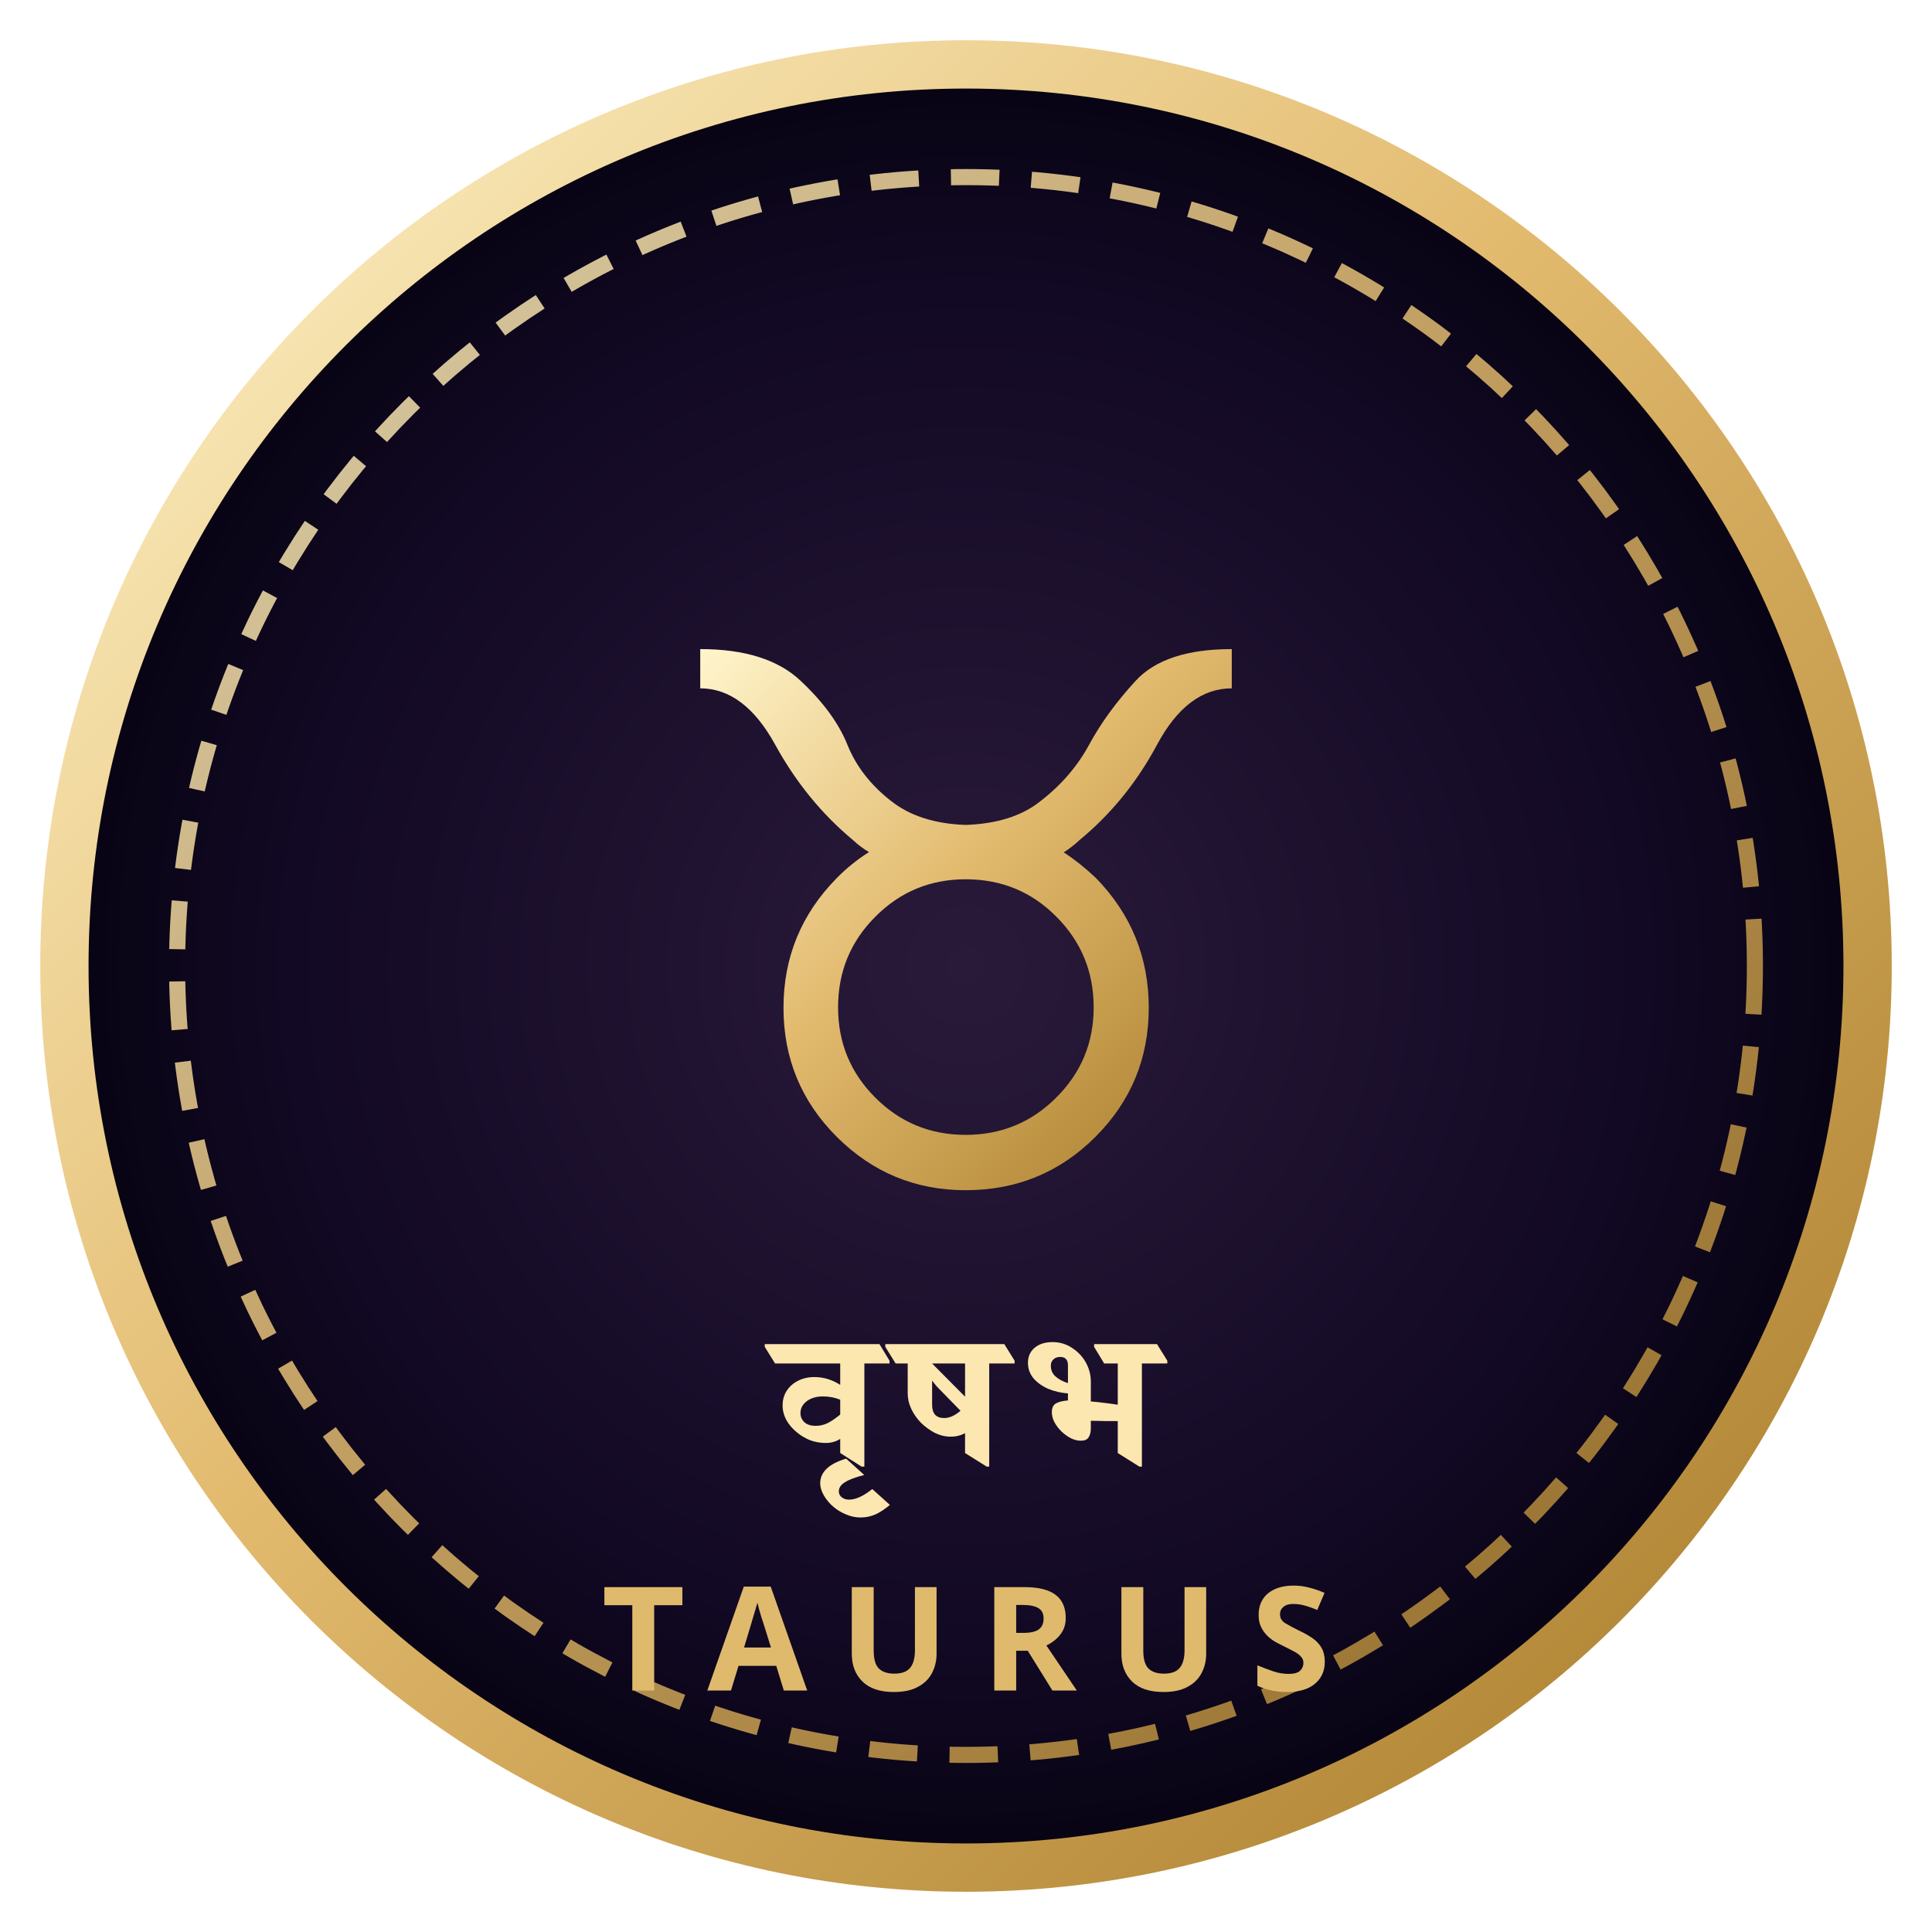
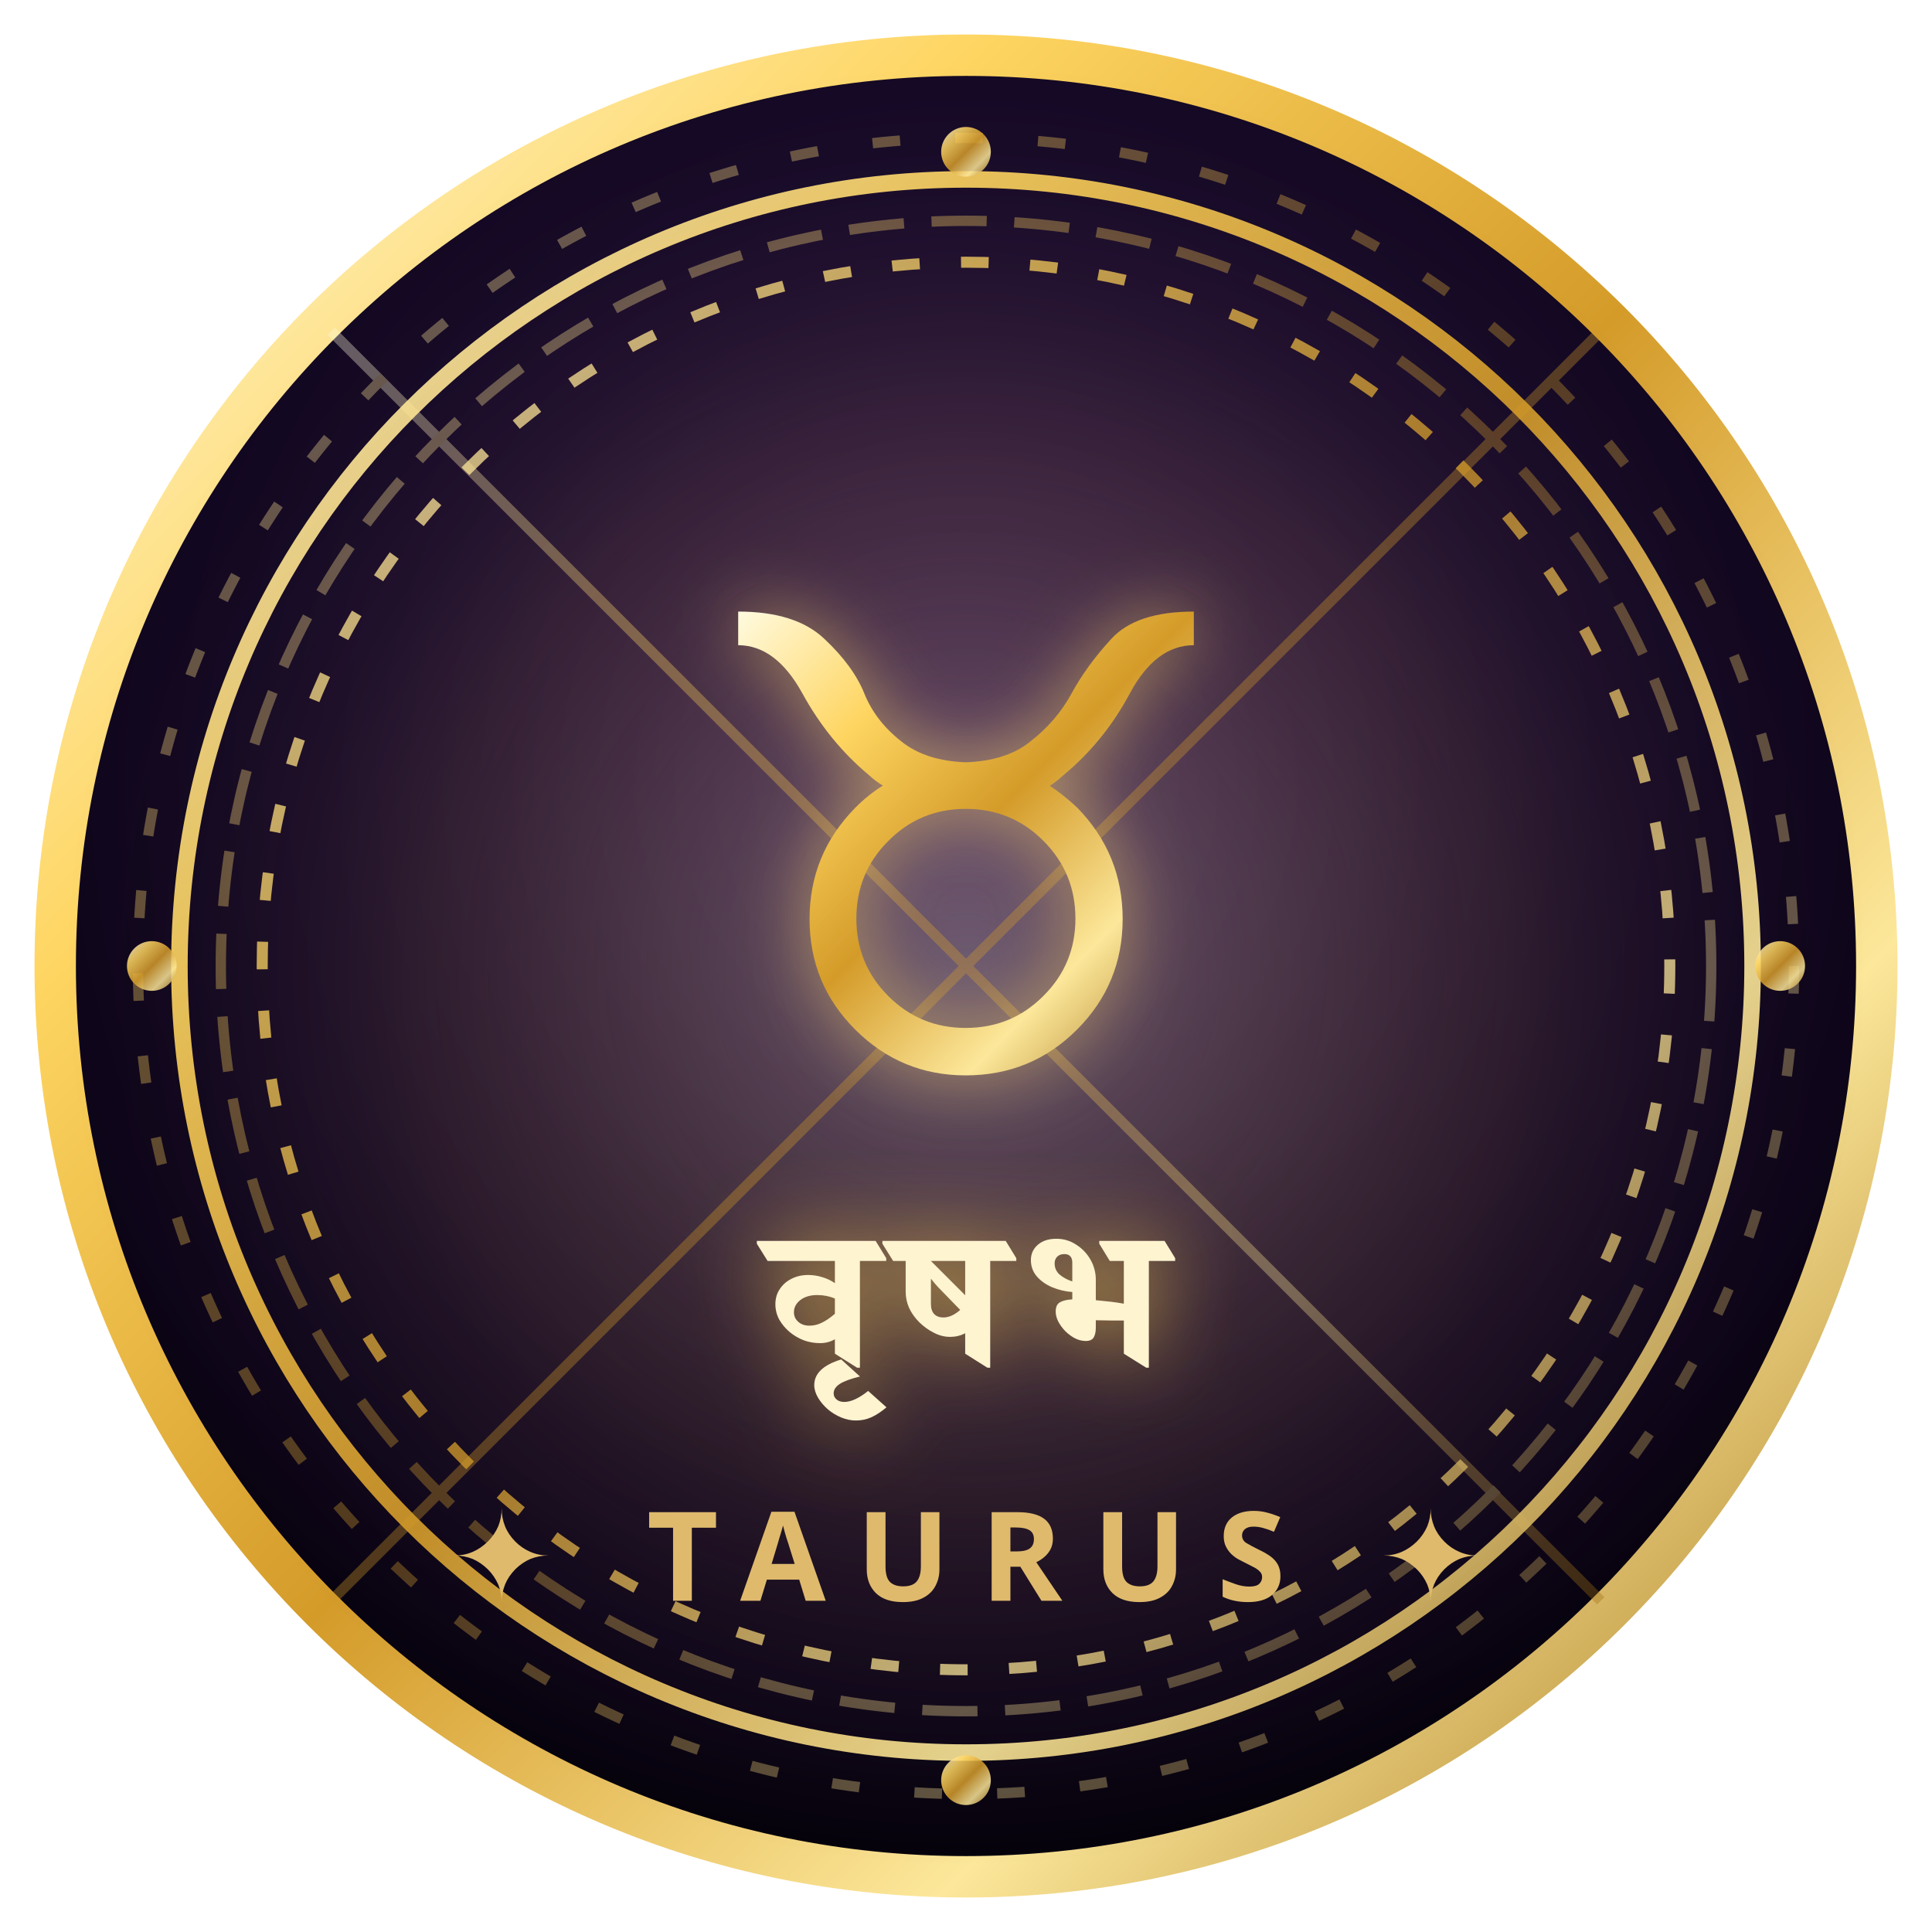
- <svg xmlns="http://www.w3.org/2000/svg" viewBox="0 0 120 120" width="120" height="120">
+ <svg xmlns="http://www.w3.org/2000/svg" viewBox="0 0 140 140" width="140" height="140">
  <defs>
-     <radialGradient id="bg" cx="50%" cy="50%" r="50%">
-       <stop offset="0%" stop-color="#2a1a3a" />
-       <stop offset="75%" stop-color="#120924" />
-       <stop offset="100%" stop-color="#070312" />
+     <radialGradient id="bgGrad_taurus" cx="50%" cy="40%" r="60%">
+       <stop offset="0%" stop-color="#361a4f" />
+       <stop offset="50%" stop-color="#1b0c2e" />
+       <stop offset="85%" stop-color="#0e051a" />
+       <stop offset="100%" stop-color="#05020a" />
    </radialGradient>
-     <linearGradient id="gold" x1="0%" y1="0%" x2="100%" y2="100%">
-       <stop offset="0%" stop-color="#fff5cc" />
-       <stop offset="45%" stop-color="#e2ba6e" />
-       <stop offset="100%" stop-color="#a67a28" />
+     <linearGradient id="gold24k_taurus" x1="0%" y1="0%" x2="100%" y2="100%">
+       <stop offset="0%" stop-color="#fffbe0" />
+       <stop offset="25%" stop-color="#fed561" />
+       <stop offset="50%" stop-color="#d49b29" />
+       <stop offset="75%" stop-color="#fce79a" />
+       <stop offset="100%" stop-color="#9e6d11" />
    </linearGradient>
+     <radialGradient id="goldSheen_taurus" cx="50%" cy="50%" r="50%">
+       <stop offset="0%" stop-color="#fff8d6" stop-opacity="0.3" />
+       <stop offset="60%" stop-color="#e8b84b" stop-opacity="0.1" />
+       <stop offset="100%" stop-color="#000" stop-opacity="0" />
+     </radialGradient>
+     <filter id="goldGlow_taurus" x="-20%" y="-20%" width="140%" height="140%">
+       <feGaussianBlur stdDeviation="2.5" result="blur" />
+       <feFlood flood-color="#f7d070" flood-opacity="0.6" result="glowColor" />
+       <feComposite in="glowColor" in2="blur" operator="in" result="softGlow" />
+       <feMerge>
+         <feMergeNode in="softGlow" />
+         <feMergeNode in="SourceGraphic" />
+       </feMerge>
+     </filter>
  </defs>
-   <circle cx="60" cy="60" r="56" fill="url(#bg)" stroke="url(#gold)" stroke-width="3" />
-   <circle cx="60" cy="60" r="49" fill="none" stroke="url(#gold)" stroke-width="1" stroke-dasharray="3 2" opacity="0.85" />
-   <text x="60" y="58" font-family="'Cinzel', 'Noto Sans', sans-serif" font-size="46" font-weight="900" fill="url(#gold)" text-anchor="middle" dominant-baseline="central">♉</text>
-   <text x="60" y="91" font-family="'Marcellus', 'Noto Serif Devanagari', serif" font-size="12" font-weight="700" fill="#fce7b0" letter-spacing="1.2" text-anchor="middle">वृषभ</text>
-   <text x="60" y="105" font-family="'Marcellus', sans-serif" font-size="9" font-weight="700" fill="#dfba6d" letter-spacing="2" text-anchor="middle">TAURUS</text>
+   <circle cx="70" cy="70" r="66" fill="url(#bgGrad_taurus)" stroke="url(#gold24k_taurus)" stroke-width="3" />
+   <circle cx="70" cy="70" r="66" fill="url(#goldSheen_taurus)" />
+   <g stroke="url(#gold24k_taurus)" stroke-width="0.75" opacity="0.35">
+     <line x1="70" y1="5" x2="70" y2="135" />
+     <line x1="5" y1="70" x2="135" y2="70" />
+     <line x1="24" y1="24" x2="116" y2="116" />
+     <line x1="116" y1="24" x2="24" y2="116" />
+     <circle cx="70" cy="70" r="60" fill="none" stroke-dasharray="2 4" />
+     <circle cx="70" cy="70" r="54" fill="none" stroke-dasharray="4 2" />
+   </g>
+   <circle cx="70" cy="70" r="57" fill="none" stroke="url(#gold24k_taurus)" stroke-width="1.2" opacity="0.9" />
+   <circle cx="70" cy="70" r="51" fill="none" stroke="url(#gold24k_taurus)" stroke-width="0.8" stroke-dasharray="2 3" opacity="0.75" />
+   <g fill="url(#gold24k_taurus)" opacity="0.85">
+     <circle cx="70" cy="11" r="1.8" />
+     <circle cx="70" cy="129" r="1.8" />
+     <circle cx="11" cy="70" r="1.8" />
+     <circle cx="129" cy="70" r="1.8" />
+   </g>
+   <text x="70" y="62" font-family="system-ui, -apple-system, sans-serif" font-size="46" font-weight="900" fill="url(#gold24k_taurus)" text-anchor="middle" dominant-baseline="central" filter="url(#goldGlow_taurus)">♉</text>
+   <text x="70" y="99" font-family="'Marcellus', 'Yatra One', 'Noto Serif Devanagari', 'Cinzel', serif" font-size="14.5" font-weight="800" fill="#fff4d0" letter-spacing="1.5" text-anchor="middle" filter="drop-shadow(0 0 3px rgba(245,200,80,0.8))">वृषभ</text>
+   <text x="70" y="116" font-family="'Cinzel', 'Marcellus', sans-serif" font-size="9" font-weight="800" fill="#dfba6d" letter-spacing="2.2" text-anchor="middle">✦ TAURUS ✦</text>
</svg>
